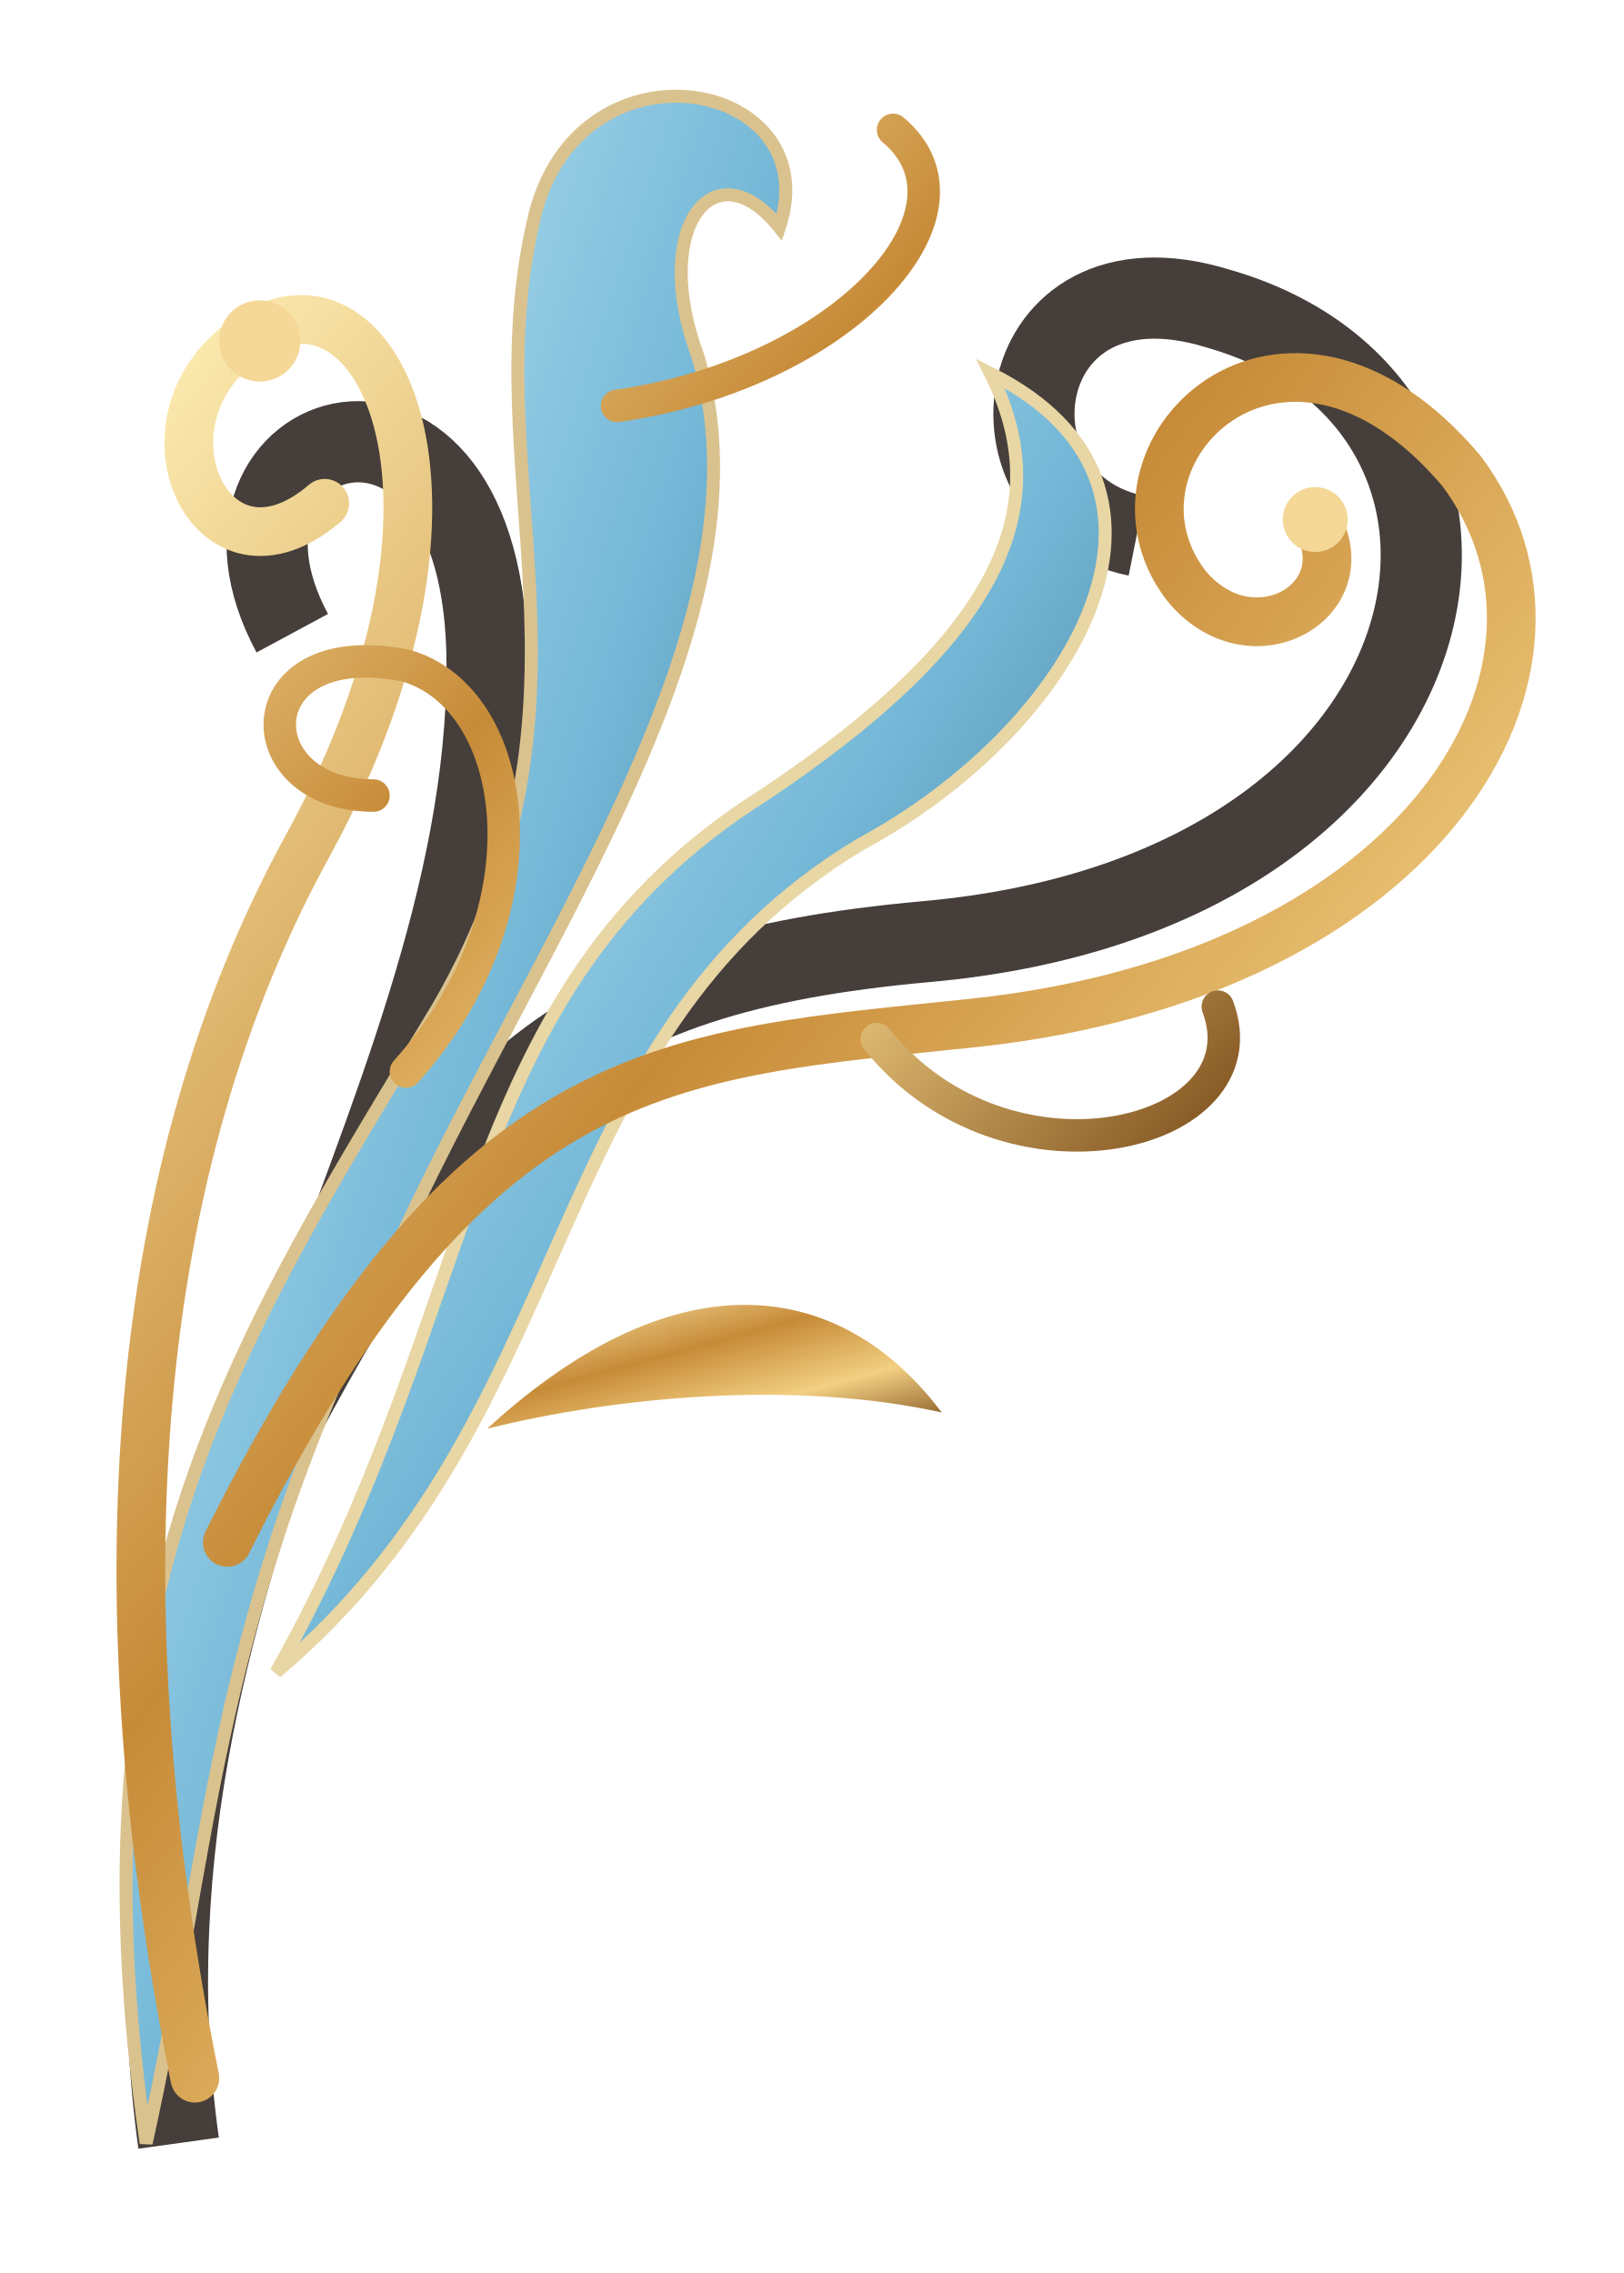
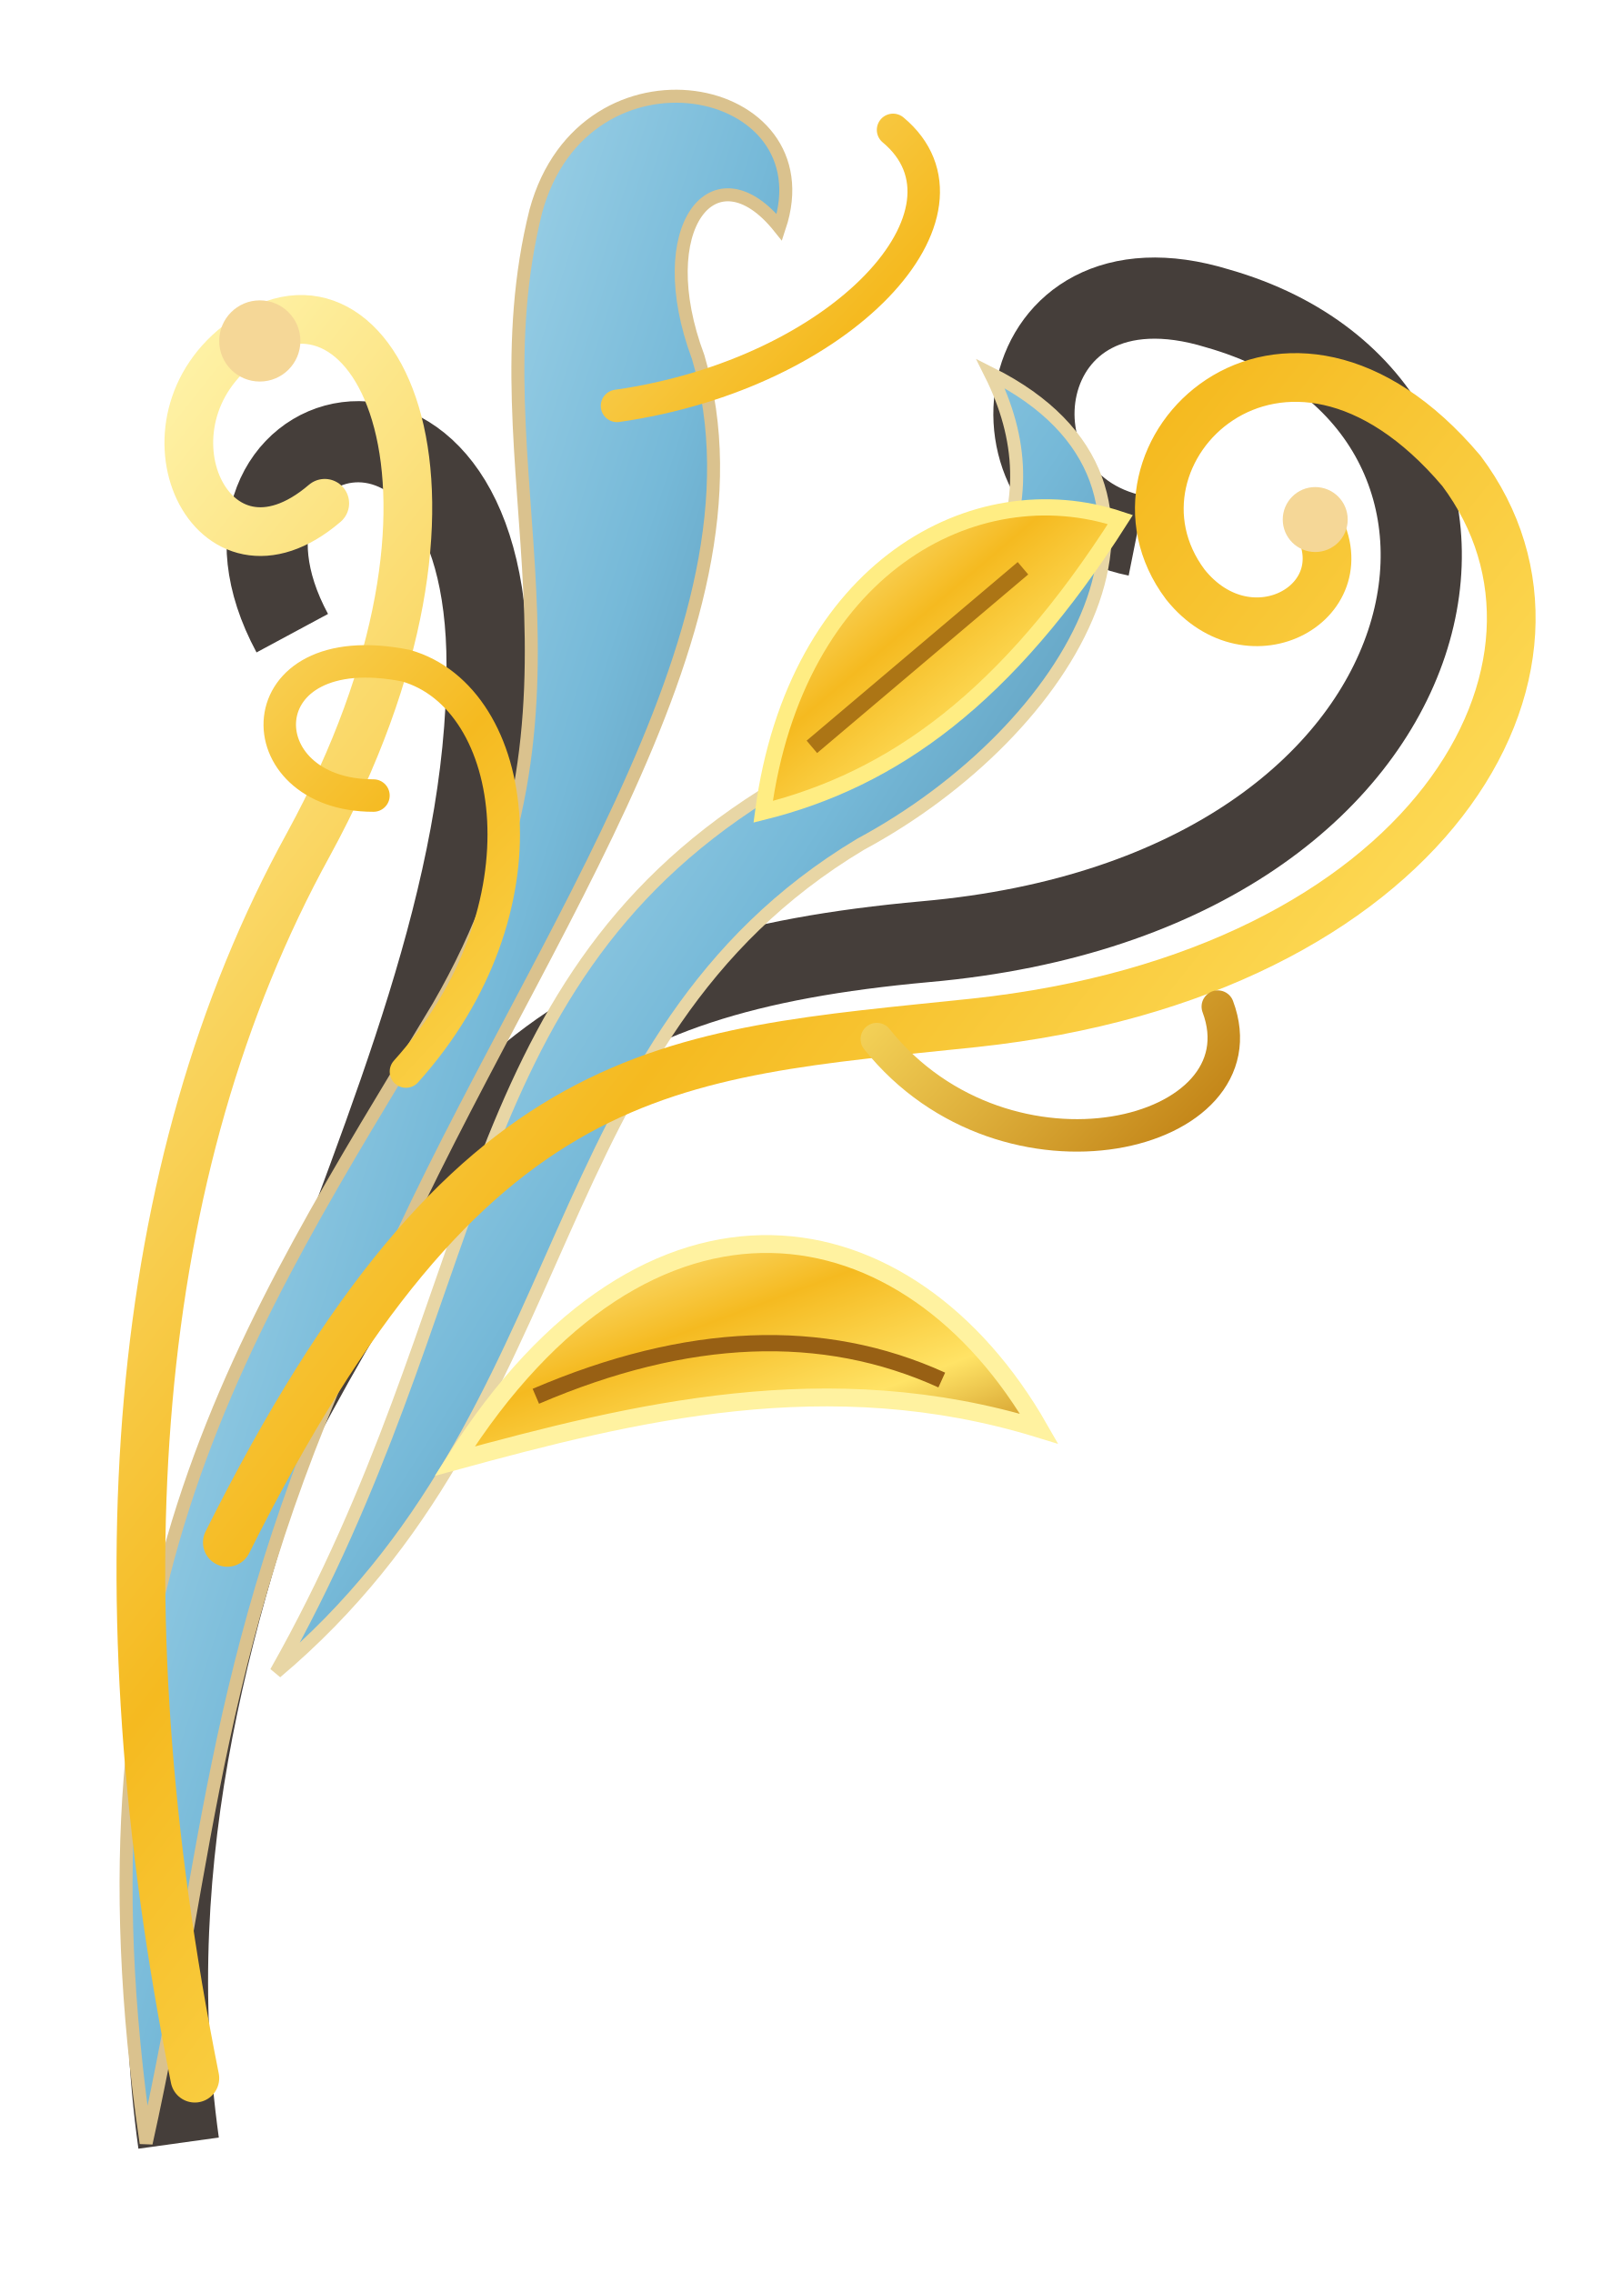
<svg xmlns="http://www.w3.org/2000/svg" viewBox="0 0 100 140" fill="none">
  <defs>
    <linearGradient id="g" x2="1" y2="1">
-       <stop stop-color="#fff0b7" />
-       <stop offset=".4" stop-color="#c78b38" />
-       <stop offset=".7" stop-color="#f2cf82" />
-       <stop offset="1" stop-color="#80521f" />
+       <stop stop-color="#fff6b0" />
+       <stop offset=".4" stop-color="#f5ba20" />
+       <stop offset=".7" stop-color="#ffe366" />
+       <stop offset="1" stop-color="#bf7f13" />
    </linearGradient>
    <linearGradient id="b" x2="1" y2="1">
      <stop stop-color="#d4f3fc" />
      <stop offset=".5" stop-color="#76b9d8" />
      <stop offset="1" stop-color="#285c7c" />
    </linearGradient>
  </defs>
  <g stroke="#170e09" stroke-width="5" opacity=".8" transform="translate(1 2)">
    <path d="M10 130C5 94 29 67 29 39 29 18 10 24 17 37M15 88C27 65 34 58 56 56 90 53 95 23 74 17 61 13 59 29 69 31" />
  </g>
  <path d="M9 132C4 98 15 82 27 62 38 43 29 29 33 13 36 2 51 5 48 14 44 9 40 14 43 22 48 39 32 59 23 80 13 101 13 114 9 132Z" fill="url(#b)" stroke="#dac28e" stroke-width=".8" />
  <path d="M17 103C30 80 28 61 47 49 62 39 65 31 61 23 75 30 66 45 53 52 33 64 36 87 17 103Z" fill="url(#b)" stroke="#e8d6a5" stroke-width=".8" />
  <path d="M14 95C29 65 41 65 60 63 88 60 99 41 90 29 79 16 67 28 73 36 77 41 84 37 81 32M12 128C6 98 8 72 19 52 31 30 23 15 15 21 8 26 13 37 20 31" stroke="url(#g)" stroke-width="3" stroke-linecap="round" />
  <path d="M25 66C34 56 32 43 25 41 15 39 15 49 23 49M54 64C62 74 78 70 75 62M38 25C52 23 61 13 55 8" stroke="url(#g)" stroke-width="2" stroke-linecap="round" />
-   <path d="M30 88C42 77 52 79 58 87 49 85 38 86 30 88Z" fill="url(#g)" />
+   <path d="M28 90C40 71 56 74 64 88 51 84 39 87 28 90Z" fill="url(#g)" stroke="#fff2a0" stroke-width="1.1" />
+   <path d="M33 86Q47 80 58 85" stroke="#986014" stroke-width="1" />
+   <path d="M47 50C49 35 60 29 69 32 62 43 55 48 47 50Z" fill="url(#g)" stroke="#ffed83" stroke-width="1" />
+   <path d="M50 46L63 35" stroke="#ac7515" stroke-width="1" />
  <circle cx="16" cy="21" r="2.5" fill="#f5d797" />
  <circle cx="81" cy="32" r="2" fill="#f5d797" />
</svg>
